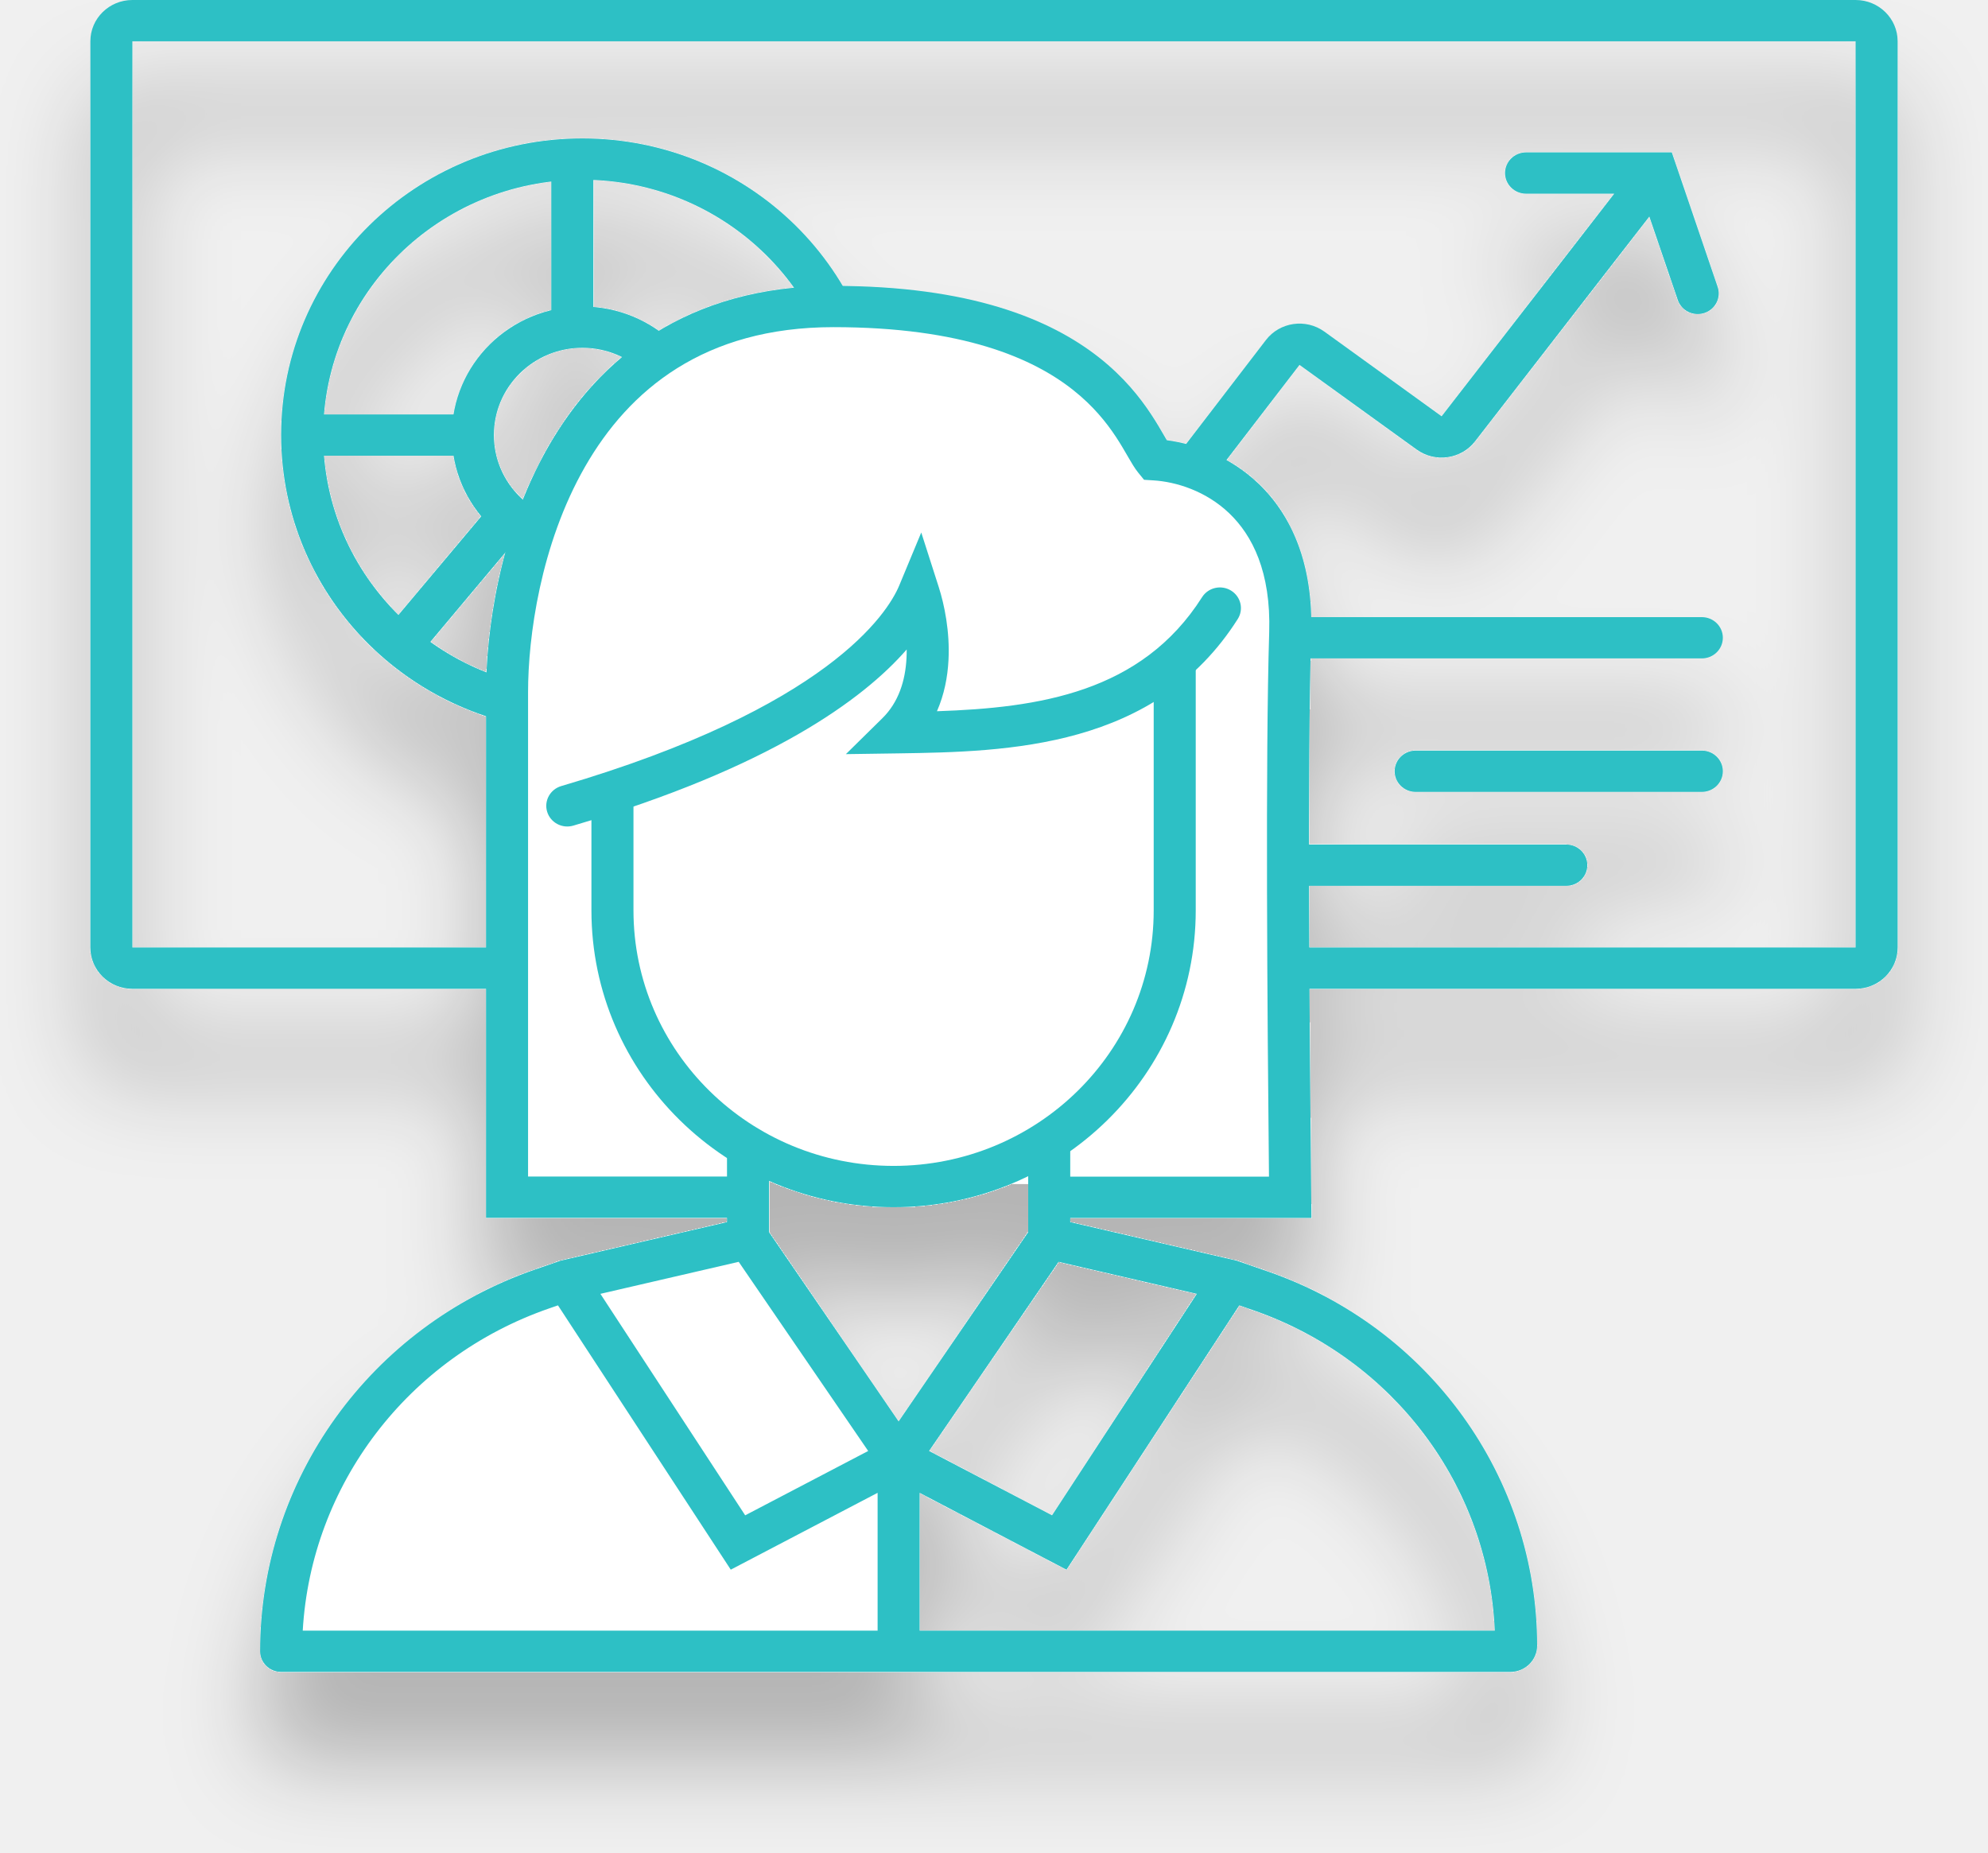
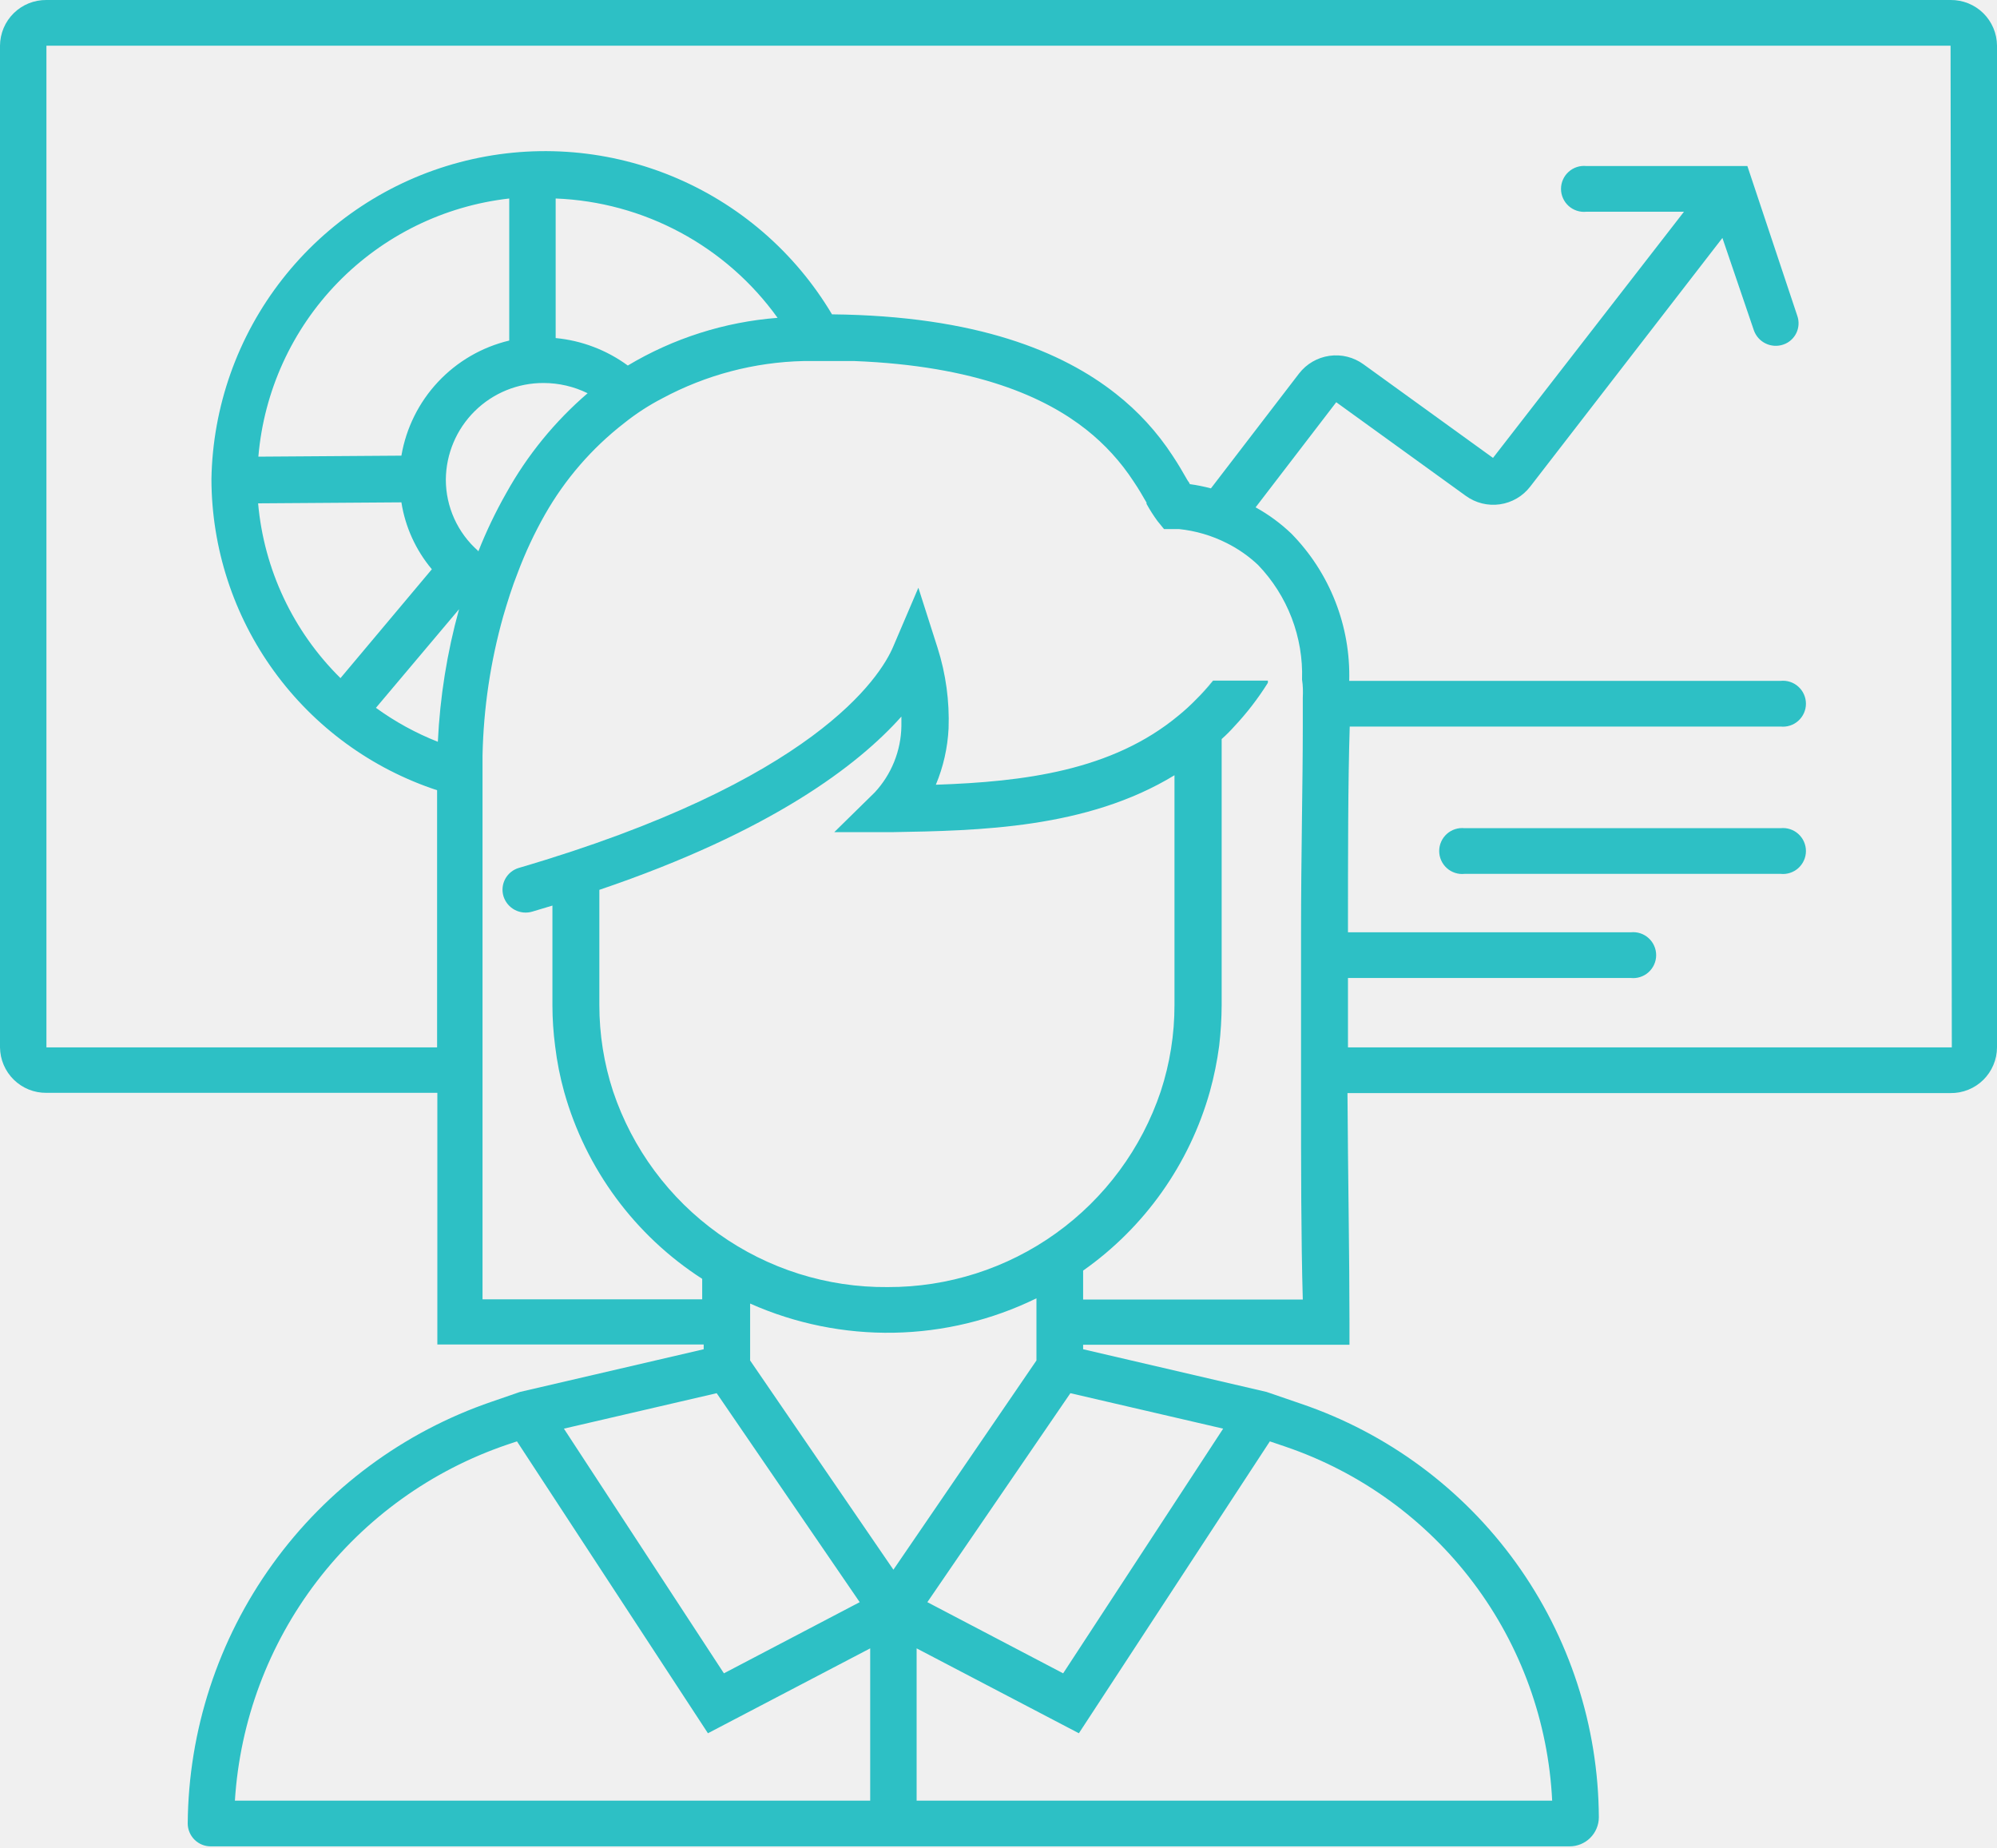
- <svg xmlns="http://www.w3.org/2000/svg" width="88" height="82" viewBox="0 0 88 82" fill="none">
-   <g filter="url(#filter0_d_0_8932)">
-     <path fill-rule="evenodd" clip-rule="evenodd" d="M82.139 1.827H5.86V41.938H82.139V1.827ZM5.86 0C4.833 0 4 0.818 4 1.827V41.938C4 42.947 4.833 43.765 5.86 43.765H82.139C83.167 43.765 84 42.947 84 41.938V1.827C84 0.818 83.167 0 82.139 0H5.86Z" fill="#2DC0C5" />
-     <path fill-rule="evenodd" clip-rule="evenodd" d="M25.778 30.559C32.11 30.559 37.251 25.503 37.251 19.257C37.251 13.01 32.11 7.955 25.778 7.955C19.446 7.955 14.305 13.01 14.305 19.257C14.305 25.503 19.446 30.559 25.778 30.559ZM25.778 32.386C33.142 32.386 39.111 26.508 39.111 19.257C39.111 12.006 33.142 6.127 25.778 6.127C18.414 6.127 12.445 12.006 12.445 19.257C12.445 26.508 18.414 32.386 25.778 32.386Z" fill="#2DC0C5" />
-     <path fill-rule="evenodd" clip-rule="evenodd" d="M25.779 23.118C27.938 23.118 29.696 21.393 29.696 19.256C29.696 17.118 27.938 15.394 25.779 15.394C23.62 15.394 21.862 17.118 21.862 19.256C21.862 21.393 23.62 23.118 25.779 23.118ZM25.779 24.945C28.97 24.945 31.557 22.398 31.557 19.256C31.557 16.114 28.97 13.566 25.779 13.566C22.588 13.566 20.001 16.114 20.001 19.256C20.001 22.398 22.588 24.945 25.779 24.945Z" fill="#2DC0C5" />
-     <path fill-rule="evenodd" clip-rule="evenodd" d="M25.333 6.565C25.847 6.565 26.263 6.974 26.263 7.478V14.005C26.263 14.509 25.847 14.918 25.333 14.918C24.819 14.918 24.403 14.509 24.403 14.005V7.478C24.403 6.974 24.819 6.565 25.333 6.565ZM12.886 19.256C12.886 18.752 13.303 18.343 13.816 18.343H20.444C20.958 18.343 21.375 18.752 21.375 19.256C21.375 19.761 20.958 20.17 20.444 20.17H13.816C13.303 20.17 12.886 19.761 12.886 19.256ZM22.814 22.49C23.21 22.811 23.267 23.387 22.94 23.776L18.635 28.902C18.308 29.292 17.722 29.347 17.325 29.026C16.929 28.705 16.873 28.129 17.2 27.74L21.504 22.614C21.831 22.225 22.418 22.169 22.814 22.49Z" fill="#2DC0C5" />
-     <path fill-rule="evenodd" clip-rule="evenodd" d="M66.622 7.658C66.622 7.154 67.038 6.745 67.552 6.745H74.003L76.032 12.697C76.195 13.175 75.933 13.693 75.445 13.853C74.958 14.013 74.431 13.755 74.268 13.277L73.009 9.584L65.294 19.533C64.679 20.326 63.53 20.488 62.712 19.898L57.523 16.15L51.187 24.401C50.878 24.804 50.294 24.885 49.884 24.581C49.474 24.277 49.392 23.704 49.702 23.301L56.037 15.05C56.651 14.251 57.804 14.086 58.625 14.678L63.814 18.426L71.456 8.572H67.552C67.038 8.572 66.622 8.163 66.622 7.658Z" fill="#2DC0C5" />
-     <path fill-rule="evenodd" clip-rule="evenodd" d="M51.069 28.228C51.069 27.724 51.486 27.315 51.999 27.315H75.333C75.847 27.315 76.263 27.724 76.263 28.228C76.263 28.733 75.847 29.142 75.333 29.142H51.999C51.486 29.142 51.069 28.733 51.069 28.228ZM61.736 34.137C61.736 33.632 62.152 33.223 62.666 33.223H75.333C75.847 33.223 76.263 33.632 76.263 34.137C76.263 34.641 75.847 35.05 75.333 35.05H62.666C62.152 35.05 61.736 34.641 61.736 34.137ZM49.736 38.294C49.736 37.79 50.152 37.381 50.666 37.381H69.333C69.847 37.381 70.263 37.79 70.263 38.294C70.263 38.799 69.847 39.208 69.333 39.208H50.666C50.152 39.208 49.736 38.799 49.736 38.294Z" fill="#2DC0C5" />
-     <path d="M36.889 13.566C24.667 13.566 22.445 25.602 22.445 30.635V36.324V52.079L46.445 52.408L57.111 52.079C57.037 44.858 56.934 33.786 57.111 28.009C57.289 22.232 53.482 20.496 51.111 20.35C50.222 19.256 48.667 13.567 36.889 13.566Z" fill="white" />
-     <path fill-rule="evenodd" clip-rule="evenodd" d="M51.069 40.296V28.885H52.93V40.296C52.93 47.551 46.941 53.432 39.555 53.432C32.168 53.432 26.18 47.551 26.18 40.296V35.012H28.041V40.296C28.041 46.542 33.196 51.604 39.555 51.604C45.914 51.604 51.069 46.542 51.069 40.296Z" fill="#2DC0C5" />
-     <path d="M39.778 73.086V64.552L33.111 54.815L25.084 56.675L24.002 57.049C17.077 59.447 12.445 65.875 12.445 73.086H39.778Z" fill="white" />
-     <path fill-rule="evenodd" clip-rule="evenodd" d="M25.895 20.661C23.916 24.116 23.375 28.212 23.375 30.635V52.075H32.181V50.766C32.181 50.262 32.598 49.853 33.111 49.853C33.625 49.853 34.042 50.262 34.042 50.766V54.537L39.778 62.915L45.514 54.537V50.766C45.514 50.262 45.931 49.853 46.445 49.853C46.959 49.853 47.375 50.262 47.375 50.766V52.079H56.172C56.099 44.803 56.011 33.54 56.182 27.981C56.264 25.309 55.43 23.692 54.417 22.722C53.381 21.729 52.062 21.324 51.053 21.262L50.642 21.236L50.384 20.92C50.224 20.723 50.069 20.454 49.937 20.226L49.91 20.179C49.761 19.921 49.596 19.637 49.391 19.326C48.974 18.698 48.391 17.964 47.5 17.26C45.732 15.861 42.621 14.48 36.889 14.48C31.168 14.48 27.841 17.262 25.895 20.661ZM47.375 53.907V54.092L54.735 55.797L56.103 56.271C63.257 58.748 68.042 65.387 68.042 72.837C68.042 73.479 67.511 74 66.857 74H12.445C11.931 74 11.514 73.591 11.514 73.086C11.514 65.487 16.395 58.715 23.693 56.188L24.822 55.797L32.181 54.092V53.902H21.515V30.635C21.515 28.024 22.085 23.586 24.273 19.765C26.493 15.889 30.389 12.653 36.889 12.653C42.935 12.653 46.491 14.116 48.667 15.836C49.748 16.691 50.457 17.585 50.95 18.331C51.187 18.688 51.375 19.012 51.522 19.267L51.537 19.293C51.58 19.366 51.617 19.43 51.649 19.485C52.929 19.654 54.462 20.212 55.717 21.414C57.156 22.793 58.137 24.932 58.041 28.036C57.864 33.79 57.968 45.754 58.042 52.984L58.051 53.907H47.375ZM32.699 55.85L26.577 57.267L32.986 67.07L38.431 64.222L32.699 55.85ZM38.848 66.074V72.173H13.401C13.773 65.724 18.052 60.078 24.311 57.911L24.699 57.777L32.348 69.475L38.848 66.074ZM40.708 72.173V66.074L47.209 69.475L54.858 57.777L55.485 57.994C61.681 60.139 65.894 65.77 66.167 72.173H40.708ZM52.979 57.267L46.858 55.85L41.125 64.222L46.57 67.07L52.979 57.267ZM40.78 23.569L41.554 25.984C41.8 26.752 42.053 27.95 41.985 29.227C41.947 29.954 41.802 30.735 41.475 31.48C45.992 31.328 50.532 30.652 53.211 26.431C53.483 26.003 54.056 25.872 54.492 26.139C54.928 26.406 55.062 26.97 54.79 27.398C51.153 33.128 44.633 33.274 39.734 33.346L37.444 33.379L39.061 31.787C39.773 31.086 40.074 30.137 40.127 29.132C40.134 29.003 40.136 28.875 40.135 28.747C38.202 30.968 34.071 33.988 25.378 36.543C24.886 36.688 24.368 36.413 24.22 35.929C24.073 35.446 24.352 34.937 24.845 34.792C36.618 31.332 39.288 27.159 39.806 25.913L40.78 23.569Z" fill="#2DC0C5" />
-   </g>
-   <defs>
-     <filter id="filter0_d_0_8932" x="0" y="0" width="88" height="82" filterUnits="userSpaceOnUse" color-interpolation-filters="sRGB">
-       <feFlood flood-opacity="0" result="BackgroundImageFix" />
-       <feColorMatrix in="SourceAlpha" type="matrix" values="0 0 0 0 0 0 0 0 0 0 0 0 0 0 0 0 0 0 127 0" result="hardAlpha" />
-       <feOffset dy="4" />
-       <feGaussianBlur stdDeviation="2" />
-       <feComposite in2="hardAlpha" operator="out" />
-       <feColorMatrix type="matrix" values="0 0 0 0 0 0 0 0 0 0 0 0 0 0 0 0 0 0 0.25 0" />
-       <feBlend mode="normal" in2="BackgroundImageFix" result="effect1_dropShadow_0_8932" />
-       <feBlend mode="normal" in="SourceGraphic" in2="effect1_dropShadow_0_8932" result="shape" />
-     </filter>
-   </defs>
+ <svg xmlns="http://www.w3.org/2000/svg" width="80" height="74" viewBox="0 0 80 74" fill="none">
+   <path fill-rule="evenodd" clip-rule="evenodd" d="M71.34 33.17H58.67C58.542 33.157 58.412 33.17 58.29 33.21C58.167 33.25 58.054 33.315 57.959 33.401C57.863 33.488 57.786 33.593 57.734 33.711C57.681 33.829 57.654 33.956 57.654 34.085C57.654 34.214 57.681 34.342 57.734 34.459C57.786 34.577 57.863 34.682 57.959 34.769C58.054 34.855 58.167 34.92 58.29 34.96C58.412 35 58.542 35.014 58.67 35H71.33C71.458 35.014 71.588 35 71.71 34.96C71.833 34.92 71.946 34.855 72.041 34.769C72.137 34.682 72.214 34.577 72.266 34.459C72.319 34.342 72.346 34.214 72.346 34.085C72.346 33.956 72.319 33.829 72.266 33.711C72.214 33.593 72.137 33.488 72.041 33.401C71.946 33.315 71.833 33.25 71.71 33.21C71.588 33.17 71.458 33.157 71.33 33.17H71.34ZM52.18 27.26C52.18 27.47 52.18 27.7 52.18 27.93C52.18 28.16 52.18 28.68 52.18 29.09C52.18 28.68 52.18 28.29 52.18 27.93C52.18 27.57 52.18 27.47 52.18 27.26ZM48.59 27.26C48.38 27.522 48.156 27.772 47.92 28.01C48.162 27.774 48.389 27.524 48.6 27.26H48.59Z" fill="#2DC0C5" />
+   <path fill-rule="evenodd" clip-rule="evenodd" d="M78.14 0H1.86C1.618 -0.003 1.377 0.043 1.152 0.133C0.927 0.224 0.722 0.358 0.55 0.528C0.377 0.698 0.239 0.901 0.145 1.124C0.051 1.348 0.001 1.588 0 1.83V41.95C0.003 42.192 0.053 42.431 0.148 42.653C0.243 42.875 0.38 43.076 0.553 43.245C0.726 43.414 0.93 43.548 1.154 43.638C1.379 43.728 1.618 43.773 1.86 43.77H17.52V53.85H28.19V54.04L20.83 55.75L19.7 56.14C16.168 57.347 13.099 59.621 10.917 62.649C8.735 65.677 7.548 69.308 7.52 73.04C7.521 73.161 7.546 73.28 7.594 73.391C7.641 73.502 7.71 73.603 7.797 73.688C7.883 73.772 7.985 73.839 8.097 73.884C8.209 73.929 8.329 73.951 8.45 73.95H62.87C63.024 73.951 63.176 73.922 63.319 73.865C63.461 73.807 63.591 73.722 63.7 73.615C63.81 73.507 63.897 73.379 63.957 73.237C64.017 73.096 64.049 72.944 64.05 72.79C64.032 69.129 62.871 65.565 60.731 62.595C58.591 59.624 55.577 57.396 52.11 56.22L50.74 55.75L43.39 54.04V53.86H54.06V52.95C54.06 50.34 54 47.11 53.98 43.78H78.14C78.382 43.783 78.623 43.737 78.848 43.647C79.073 43.556 79.278 43.422 79.451 43.252C79.623 43.082 79.761 42.879 79.855 42.656C79.95 42.432 79.999 42.193 80 41.95V1.83C79.999 1.588 79.95 1.348 79.855 1.124C79.761 0.901 79.623 0.698 79.451 0.528C79.278 0.358 79.073 0.224 78.848 0.133C78.623 0.043 78.382 -0.003 78.14 0ZM17.54 29.71C16.659 29.363 15.826 28.906 15.06 28.35L18.39 24.4C17.91 26.133 17.625 27.914 17.54 29.71ZM16.08 20.12C16.235 21.108 16.657 22.034 17.3 22.8L13.64 27.16C11.745 25.292 10.575 22.811 10.34 20.16L16.08 20.12ZM10.35 18.29C10.572 15.67 11.694 13.209 13.526 11.323C15.359 9.438 17.788 8.246 20.4 7.95V13.64C19.307 13.9 18.315 14.476 17.547 15.296C16.779 16.116 16.269 17.143 16.08 18.25L10.35 18.29ZM19.15 22.06C18.745 21.704 18.421 21.265 18.198 20.774C17.976 20.283 17.86 19.75 17.86 19.21C17.868 18.177 18.285 17.19 19.02 16.465C19.755 15.739 20.747 15.335 21.78 15.34C22.39 15.341 22.992 15.481 23.54 15.75C22.225 16.88 21.121 18.234 20.28 19.75C19.852 20.503 19.478 21.285 19.16 22.09L19.15 22.06ZM22.26 13.54V7.95C24.008 8.018 25.717 8.483 27.258 9.312C28.799 10.14 30.13 11.309 31.15 12.73C29.029 12.894 26.975 13.548 25.15 14.64C24.303 14.02 23.305 13.639 22.26 13.54ZM28.71 55.8L34.44 64.17L29 67.02L22.59 57.22L28.71 55.8ZM34.86 72.12H9.41C9.611 68.93 10.755 65.871 12.697 63.332C14.64 60.793 17.293 58.888 20.32 57.86L20.71 57.73L28.36 69.42L34.86 66.02V72.12ZM30.05 54.49V52.21C31.861 53.016 33.827 53.414 35.808 53.378C37.79 53.342 39.74 52.871 41.52 52V54.49L35.79 62.87L30.05 54.49ZM50.87 57.73L51.49 57.94C54.488 58.959 57.111 60.856 59.017 63.385C60.924 65.914 62.026 68.957 62.18 72.12H36.72V66.02L43.22 69.42L50.87 57.73ZM49 57.22L42.59 67.02L37.15 64.17L42.88 55.8L49 57.22ZM35.56 51.55C33.134 51.571 30.763 50.824 28.788 49.415C26.812 48.007 25.332 46.01 24.56 43.71C24.194 42.593 24.009 41.425 24.01 40.25V35.64C30.91 33.3 34.38 30.64 36.11 28.7C36.11 28.82 36.11 28.95 36.11 29.08C36.094 30.069 35.713 31.016 35.04 31.74L33.42 33.33H35.71C39.21 33.27 43.54 33.19 47.05 31.05V40.25C47.051 41.425 46.866 42.593 46.5 43.71C45.731 46 44.261 47.99 42.297 49.398C40.333 50.805 37.976 51.558 35.56 51.55ZM52.19 27.95C52.19 28.31 52.19 28.7 52.19 29.11C52.19 31.35 52.12 34.25 52.12 37.35V39.18C52.12 40.08 52.12 41 52.12 41.91C52.12 42.52 52.12 43.13 52.12 43.73C52.12 46.73 52.12 49.6 52.19 52.05H43.39V50.89C45.859 49.153 47.653 46.617 48.47 43.71C48.635 43.113 48.758 42.505 48.84 41.89C48.904 41.346 48.937 40.798 48.94 40.25V29.6C49.12 29.44 49.29 29.27 49.45 29.09C49.952 28.555 50.4 27.972 50.79 27.35C50.794 27.32 50.794 27.29 50.79 27.26H48.6C48.389 27.524 48.162 27.774 47.92 28.01C47.696 28.24 47.459 28.457 47.21 28.66C44.55 30.87 41.02 31.31 37.49 31.43C37.789 30.715 37.961 29.954 38 29.18C38.04 28.086 37.892 26.993 37.56 25.95L36.79 23.54L35.79 25.88C35.27 27.13 32.6 31.3 20.79 34.76C20.674 34.793 20.566 34.849 20.471 34.925C20.377 35.001 20.299 35.094 20.241 35.2C20.183 35.306 20.147 35.423 20.135 35.543C20.123 35.663 20.135 35.785 20.17 35.9C20.244 36.134 20.407 36.33 20.624 36.444C20.842 36.558 21.095 36.582 21.33 36.51L22.13 36.27V40.27C22.131 40.819 22.168 41.366 22.24 41.91C22.314 42.525 22.434 43.133 22.6 43.73C23.466 46.819 25.433 49.483 28.13 51.22V52.04H19.33V30.58C19.33 30.48 19.33 30.37 19.33 30.26C19.369 28.372 19.648 26.497 20.16 24.68C20.33 24.1 20.51 23.52 20.74 22.94C21.042 22.136 21.406 21.357 21.83 20.61C22.635 19.193 23.712 17.949 25 16.95C25.479 16.566 25.995 16.231 26.54 15.95C28.283 15.015 30.222 14.504 32.2 14.46C32.43 14.46 32.67 14.46 32.91 14.46C33.36 14.46 33.8 14.46 34.22 14.46C39.12 14.65 41.89 15.92 43.52 17.21C44.258 17.794 44.896 18.493 45.41 19.28C45.62 19.59 45.78 19.87 45.93 20.13V20.18C46.061 20.419 46.208 20.65 46.37 20.87L46.63 21.19H47.23C47.895 21.259 48.543 21.448 49.14 21.75C49.601 21.98 50.026 22.276 50.4 22.63C50.985 23.239 51.441 23.959 51.744 24.747C52.046 25.536 52.188 26.376 52.16 27.22C52.2 27.47 52.2 27.7 52.19 27.95ZM78.19 41.95H54V41.9C54 40.99 54 40.07 54 39.17H65.33C65.458 39.184 65.588 39.17 65.71 39.13C65.833 39.09 65.946 39.025 66.041 38.939C66.137 38.852 66.214 38.747 66.266 38.629C66.319 38.511 66.346 38.384 66.346 38.255C66.346 38.126 66.319 37.999 66.266 37.881C66.214 37.763 66.137 37.658 66.041 37.572C65.946 37.485 65.833 37.42 65.71 37.38C65.588 37.34 65.458 37.327 65.33 37.34H54C54 34.23 54 31.34 54.07 29.1H71.33C71.458 29.113 71.588 29.1 71.71 29.06C71.833 29.02 71.946 28.955 72.041 28.869C72.137 28.782 72.214 28.677 72.266 28.559C72.319 28.442 72.346 28.314 72.346 28.185C72.346 28.056 72.319 27.929 72.266 27.811C72.214 27.693 72.137 27.588 72.041 27.502C71.946 27.415 71.833 27.35 71.71 27.31C71.588 27.27 71.458 27.257 71.33 27.27H54.05C54.079 26.181 53.889 25.098 53.49 24.084C53.092 23.07 52.493 22.147 51.73 21.37C51.3 20.96 50.82 20.607 50.3 20.32L53.53 16.11L58.72 19.86C59.114 20.146 59.603 20.268 60.085 20.199C60.567 20.13 61.003 19.875 61.3 19.49L69 9.53L70.26 13.23C70.342 13.462 70.511 13.652 70.733 13.758C70.954 13.865 71.208 13.88 71.44 13.8C71.553 13.762 71.657 13.702 71.746 13.623C71.835 13.544 71.908 13.449 71.96 13.342C72.012 13.235 72.042 13.119 72.049 13C72.056 12.881 72.039 12.762 72 12.65L70 6.65H63.55C63.422 6.637 63.292 6.65 63.17 6.69C63.047 6.73 62.934 6.795 62.839 6.882C62.743 6.968 62.666 7.073 62.614 7.191C62.561 7.309 62.534 7.436 62.534 7.565C62.534 7.694 62.561 7.821 62.614 7.939C62.666 8.057 62.743 8.162 62.839 8.249C62.934 8.335 63.047 8.4 63.17 8.44C63.292 8.48 63.422 8.494 63.55 8.48H67.46L59.81 18.34L54.62 14.59C54.226 14.304 53.737 14.182 53.255 14.252C52.773 14.321 52.337 14.575 52.04 14.96L48.51 19.56C48.23 19.486 47.947 19.429 47.66 19.39C47.66 19.34 47.59 19.28 47.55 19.2C47.4 18.94 47.22 18.62 46.98 18.26C46.362 17.31 45.592 16.469 44.7 15.77C42.57 14.09 39.13 12.65 33.33 12.59C31.843 10.09 29.582 8.143 26.889 7.044C24.196 5.945 21.218 5.754 18.407 6.501C15.596 7.247 13.105 8.89 11.312 11.18C9.518 13.47 8.521 16.282 8.47 19.19C8.477 21.953 9.353 24.645 10.976 26.881C12.599 29.118 14.885 30.786 17.51 31.65V41.95H1.86V1.83H78.14L78.19 41.95Z" fill="#2DC0C5" />
</svg>
